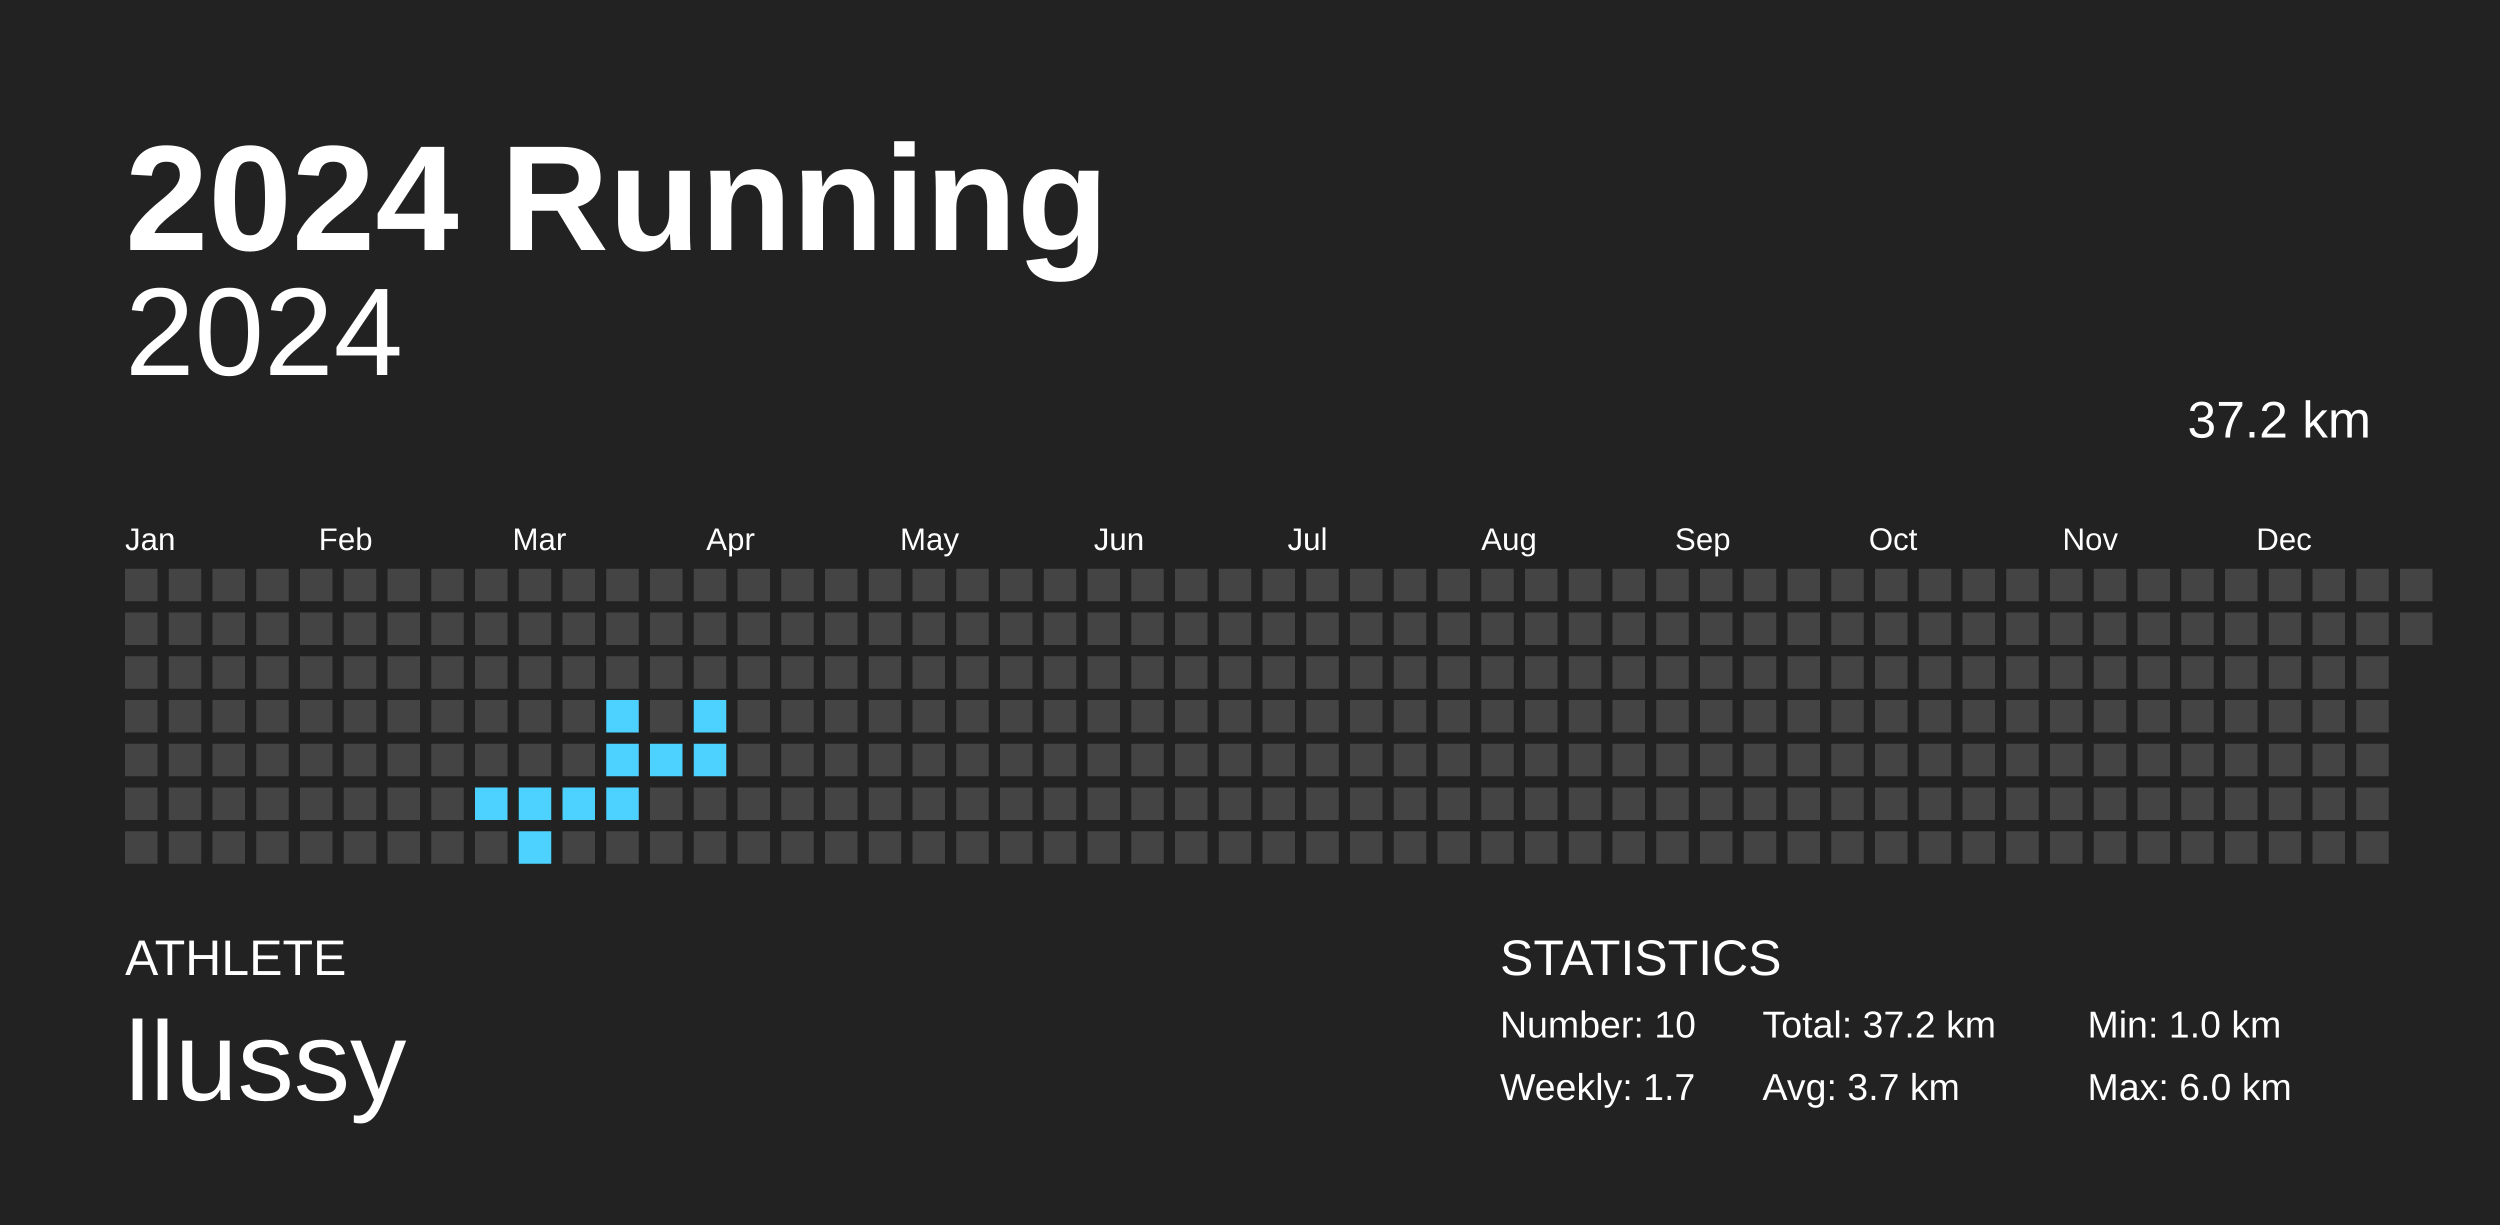
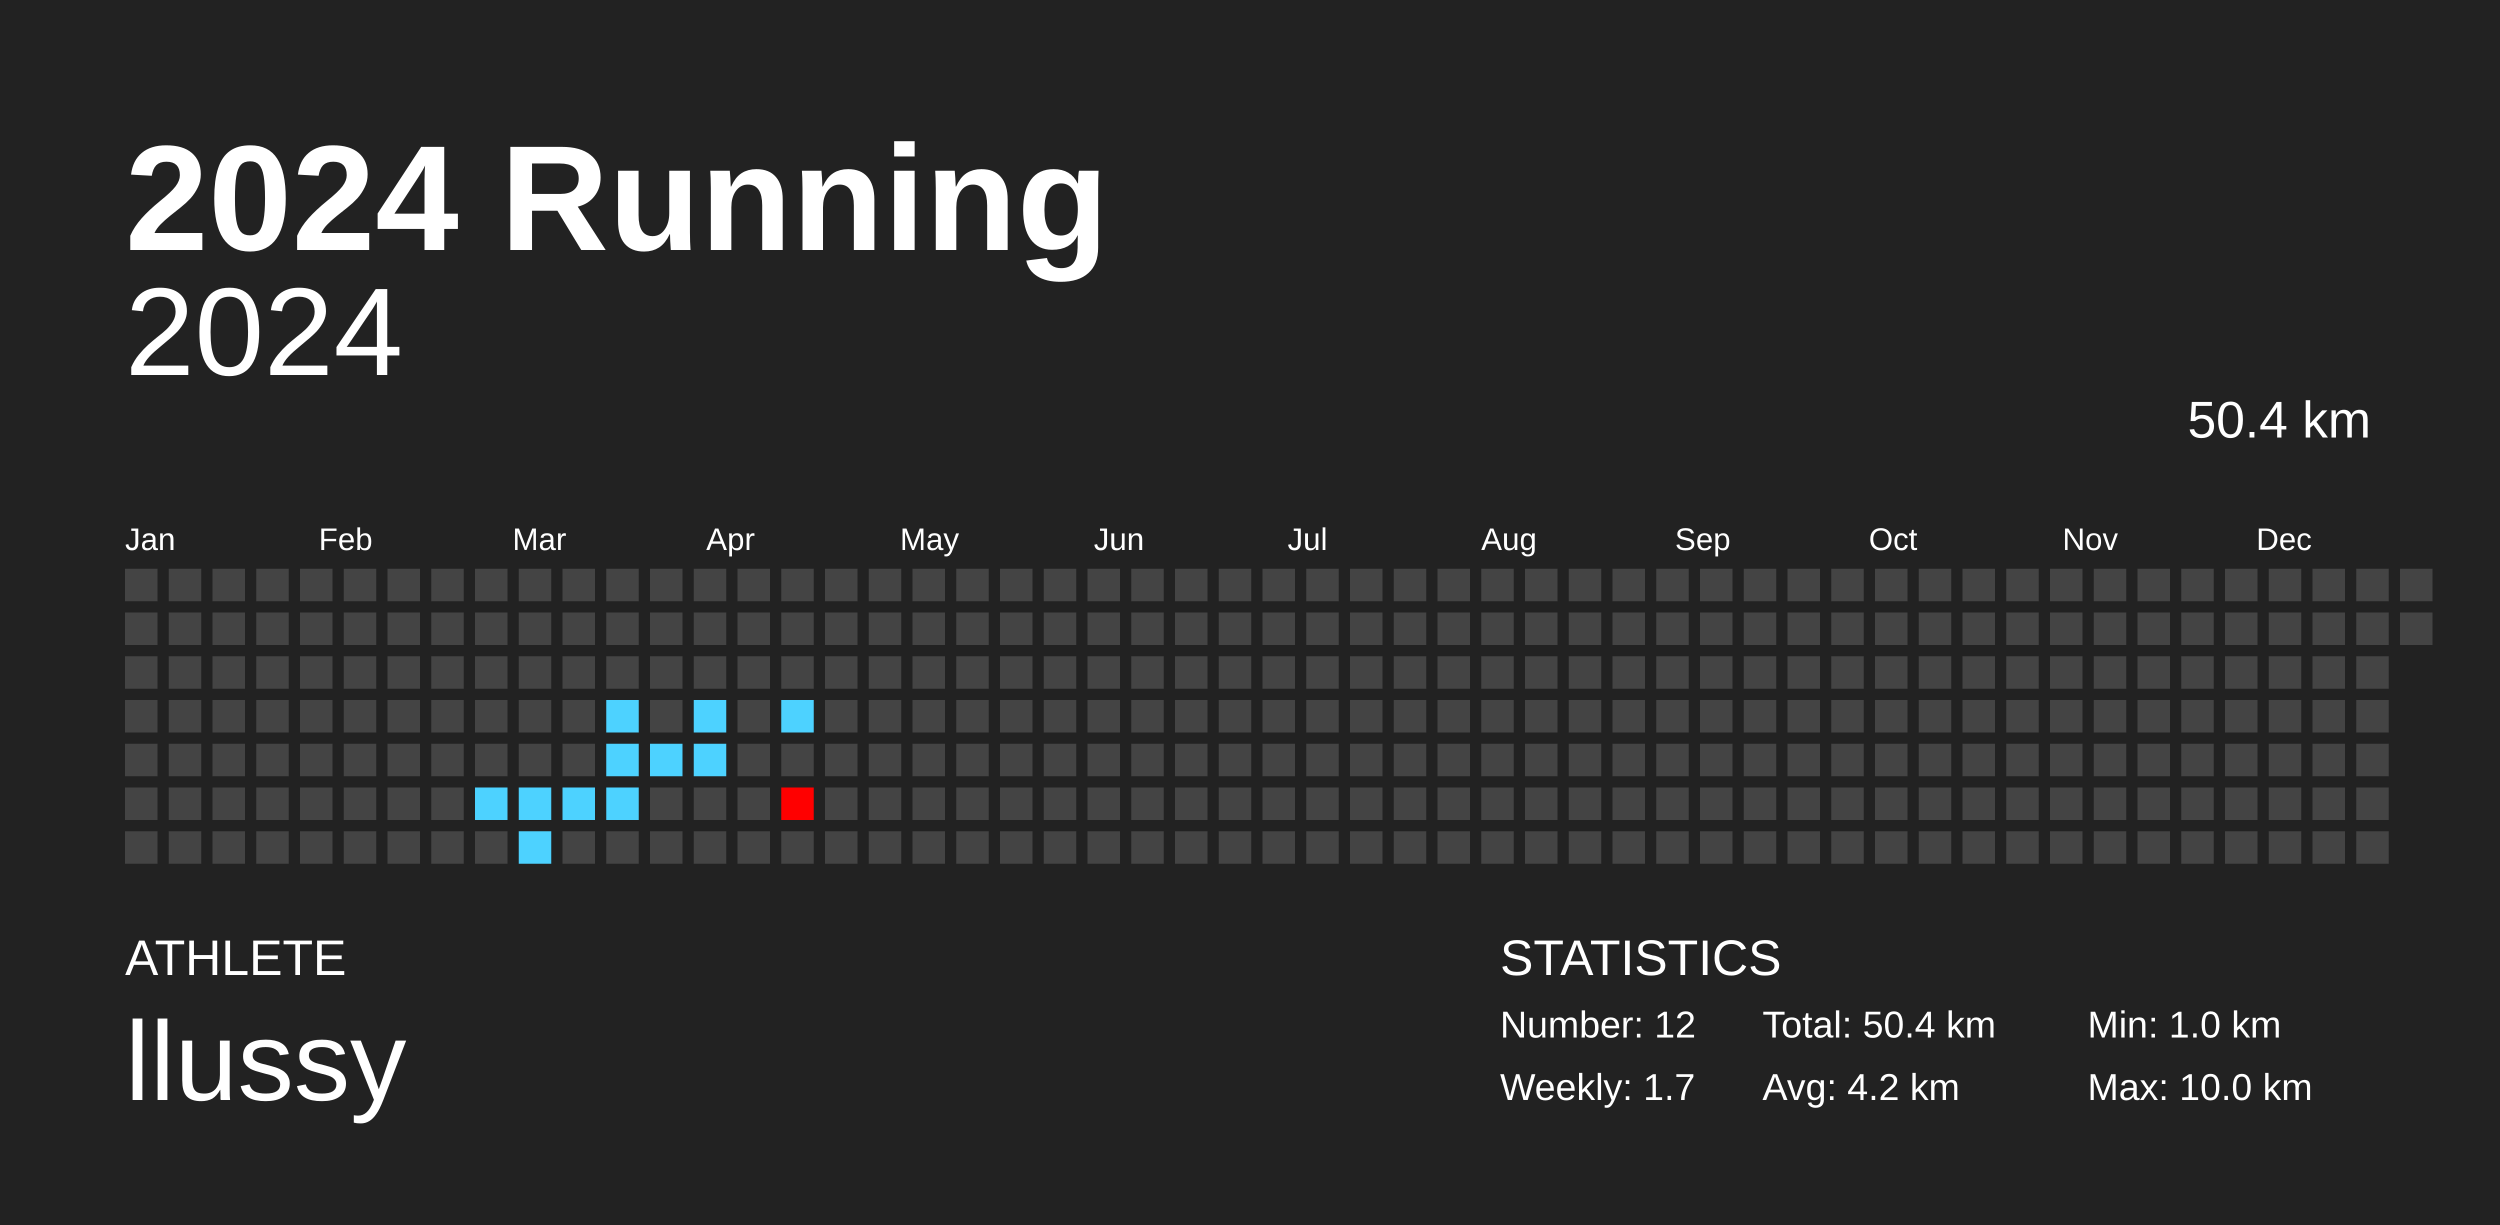
<svg xmlns="http://www.w3.org/2000/svg" baseProfile="full" height="98mm" version="1.1" viewBox="0,0,200,98" width="200mm">
  <defs />
  <rect fill="#222222" height="98" width="200" x="0" y="0" />
  <text fill="#FFFFFF" style="font-size:12px; font-family:Arial; font-weight:bold;" x="10" y="20">2024 Running</text>
  <text fill="#FFFFFF" style="font-size:4px; font-family:Arial" x="10" y="78">ATHLETE</text>
  <text fill="#FFFFFF" style="font-size:9px; font-family:Arial" x="10" y="88">llussy</text>
  <text fill="#FFFFFF" style="font-size:4px; font-family:Arial" x="120" y="78">STATISTICS</text>
-   <text fill="#FFFFFF" style="font-size:3px; font-family:Arial" x="120" y="83">Number: 10</text>
+   <text fill="#FFFFFF" style="font-size:3px; font-family:Arial" x="120" y="83">Number: 12</text>
  <text fill="#FFFFFF" style="font-size:3px; font-family:Arial" x="120" y="88">Weekly: 1.7</text>
-   <text fill="#FFFFFF" style="font-size:3px; font-family:Arial" x="141" y="83">Total: 37.2 km</text>
-   <text fill="#FFFFFF" style="font-size:3px; font-family:Arial" x="141" y="88">Avg: 3.7 km</text>
+   <text fill="#FFFFFF" style="font-size:3px; font-family:Arial" x="141" y="83">Total: 50.4 km</text>
+   <text fill="#FFFFFF" style="font-size:3px; font-family:Arial" x="141" y="88">Avg: 4.2 km</text>
  <text fill="#FFFFFF" style="font-size:3px; font-family:Arial" x="167" y="83">Min: 1.0 km</text>
-   <text fill="#FFFFFF" style="font-size:3px; font-family:Arial" x="167" y="88">Max: 6.0 km</text>
+   <text fill="#FFFFFF" style="font-size:3px; font-family:Arial" x="167" y="88">Max: 10.0 km</text>
  <text alignment-baseline="hanging" fill="#FFFFFF" style="font-size:10.0px; font-family:Arial;" x="10" y="30">2024</text>
-   <text alignment-baseline="hanging" fill="#FFFFFF" style="font-size:4.125px; font-family:Arial;" x="175" y="35">37.2 km</text>
+   <text alignment-baseline="hanging" fill="#FFFFFF" style="font-size:4.125px; font-family:Arial;" x="175" y="35">50.4 km</text>
  <text fill="#FFFFFF" style="font-size:2.5px; font-family:Arial" x="10.0" y="44">Jan</text>
  <text fill="#FFFFFF" style="font-size:2.5px; font-family:Arial" x="25.5" y="44">Feb</text>
  <text fill="#FFFFFF" style="font-size:2.5px; font-family:Arial" x="41.0" y="44">Mar</text>
  <text fill="#FFFFFF" style="font-size:2.5px; font-family:Arial" x="56.5" y="44">Apr</text>
  <text fill="#FFFFFF" style="font-size:2.5px; font-family:Arial" x="72.0" y="44">May</text>
  <text fill="#FFFFFF" style="font-size:2.5px; font-family:Arial" x="87.5" y="44">Jun</text>
  <text fill="#FFFFFF" style="font-size:2.5px; font-family:Arial" x="103.0" y="44">Jul</text>
  <text fill="#FFFFFF" style="font-size:2.5px; font-family:Arial" x="118.5" y="44">Aug</text>
  <text fill="#FFFFFF" style="font-size:2.5px; font-family:Arial" x="134.0" y="44">Sep</text>
  <text fill="#FFFFFF" style="font-size:2.5px; font-family:Arial" x="149.5" y="44">Oct</text>
  <text fill="#FFFFFF" style="font-size:2.5px; font-family:Arial" x="165.0" y="44">Nov</text>
  <text fill="#FFFFFF" style="font-size:2.5px; font-family:Arial" x="180.5" y="44">Dec</text>
  <rect fill="#444444" height="2.6" width="2.6" x="10.0" y="45.5" />
  <rect fill="#444444" height="2.6" width="2.6" x="10.0" y="49.0" />
  <rect fill="#444444" height="2.6" width="2.6" x="10.0" y="52.5" />
  <rect fill="#444444" height="2.6" width="2.6" x="10.0" y="56.0" />
  <rect fill="#444444" height="2.6" width="2.6" x="10.0" y="59.5" />
  <rect fill="#444444" height="2.6" width="2.6" x="10.0" y="63.0" />
  <rect fill="#444444" height="2.6" width="2.6" x="10.0" y="66.5" />
  <rect fill="#444444" height="2.6" width="2.6" x="13.5" y="45.5" />
  <rect fill="#444444" height="2.6" width="2.6" x="13.5" y="49.0" />
  <rect fill="#444444" height="2.6" width="2.6" x="13.5" y="52.5" />
  <rect fill="#444444" height="2.6" width="2.6" x="13.5" y="56.0" />
  <rect fill="#444444" height="2.6" width="2.6" x="13.5" y="59.5" />
  <rect fill="#444444" height="2.6" width="2.6" x="13.5" y="63.0" />
  <rect fill="#444444" height="2.6" width="2.6" x="13.5" y="66.5" />
  <rect fill="#444444" height="2.6" width="2.6" x="17.0" y="45.5" />
  <rect fill="#444444" height="2.6" width="2.6" x="17.0" y="49.0" />
  <rect fill="#444444" height="2.6" width="2.6" x="17.0" y="52.5" />
  <rect fill="#444444" height="2.6" width="2.6" x="17.0" y="56.0" />
  <rect fill="#444444" height="2.6" width="2.6" x="17.0" y="59.5" />
  <rect fill="#444444" height="2.6" width="2.6" x="17.0" y="63.0" />
  <rect fill="#444444" height="2.6" width="2.6" x="17.0" y="66.5" />
  <rect fill="#444444" height="2.6" width="2.6" x="20.5" y="45.5" />
  <rect fill="#444444" height="2.6" width="2.6" x="20.5" y="49.0" />
  <rect fill="#444444" height="2.6" width="2.6" x="20.5" y="52.5" />
  <rect fill="#444444" height="2.6" width="2.6" x="20.5" y="56.0" />
  <rect fill="#444444" height="2.6" width="2.6" x="20.5" y="59.5" />
  <rect fill="#444444" height="2.6" width="2.6" x="20.5" y="63.0" />
  <rect fill="#444444" height="2.6" width="2.6" x="20.5" y="66.5" />
  <rect fill="#444444" height="2.6" width="2.6" x="24.0" y="45.5" />
  <rect fill="#444444" height="2.6" width="2.6" x="24.0" y="49.0" />
  <rect fill="#444444" height="2.6" width="2.6" x="24.0" y="52.5" />
  <rect fill="#444444" height="2.6" width="2.6" x="24.0" y="56.0" />
  <rect fill="#444444" height="2.6" width="2.6" x="24.0" y="59.5" />
  <rect fill="#444444" height="2.6" width="2.6" x="24.0" y="63.0" />
  <rect fill="#444444" height="2.6" width="2.6" x="24.0" y="66.5" />
  <rect fill="#444444" height="2.6" width="2.6" x="27.5" y="45.5" />
  <rect fill="#444444" height="2.6" width="2.6" x="27.5" y="49.0" />
  <rect fill="#444444" height="2.6" width="2.6" x="27.5" y="52.5" />
  <rect fill="#444444" height="2.6" width="2.6" x="27.5" y="56.0" />
  <rect fill="#444444" height="2.6" width="2.6" x="27.5" y="59.5" />
  <rect fill="#444444" height="2.6" width="2.6" x="27.5" y="63.0" />
  <rect fill="#444444" height="2.6" width="2.6" x="27.5" y="66.5" />
  <rect fill="#444444" height="2.6" width="2.6" x="31.0" y="45.5" />
  <rect fill="#444444" height="2.6" width="2.6" x="31.0" y="49.0" />
  <rect fill="#444444" height="2.6" width="2.6" x="31.0" y="52.5" />
  <rect fill="#444444" height="2.6" width="2.6" x="31.0" y="56.0" />
  <rect fill="#444444" height="2.6" width="2.6" x="31.0" y="59.5" />
  <rect fill="#444444" height="2.6" width="2.6" x="31.0" y="63.0" />
  <rect fill="#444444" height="2.6" width="2.6" x="31.0" y="66.5" />
  <rect fill="#444444" height="2.6" width="2.6" x="34.5" y="45.5" />
  <rect fill="#444444" height="2.6" width="2.6" x="34.5" y="49.0" />
  <rect fill="#444444" height="2.6" width="2.6" x="34.5" y="52.5" />
  <rect fill="#444444" height="2.6" width="2.6" x="34.5" y="56.0" />
  <rect fill="#444444" height="2.6" width="2.6" x="34.5" y="59.5" />
  <rect fill="#444444" height="2.6" width="2.6" x="34.5" y="63.0" />
  <rect fill="#444444" height="2.6" width="2.6" x="34.5" y="66.5" />
  <rect fill="#444444" height="2.6" width="2.6" x="38.0" y="45.5" />
  <rect fill="#444444" height="2.6" width="2.6" x="38.0" y="49.0" />
  <rect fill="#444444" height="2.6" width="2.6" x="38.0" y="52.5" />
  <rect fill="#444444" height="2.6" width="2.6" x="38.0" y="56.0" />
  <rect fill="#444444" height="2.6" width="2.6" x="38.0" y="59.5" />
  <rect fill="#4dd2ff" height="2.6" width="2.6" x="38.0" y="63.0" />
  <rect fill="#444444" height="2.6" width="2.6" x="38.0" y="66.5" />
  <rect fill="#444444" height="2.6" width="2.6" x="41.5" y="45.5" />
  <rect fill="#444444" height="2.6" width="2.6" x="41.5" y="49.0" />
  <rect fill="#444444" height="2.6" width="2.6" x="41.5" y="52.5" />
  <rect fill="#444444" height="2.6" width="2.6" x="41.5" y="56.0" />
  <rect fill="#444444" height="2.6" width="2.6" x="41.5" y="59.5" />
  <rect fill="#4dd2ff" height="2.6" width="2.6" x="41.5" y="63.0" />
  <rect fill="#4dd2ff" height="2.6" width="2.6" x="41.5" y="66.5" />
  <rect fill="#444444" height="2.6" width="2.6" x="45.0" y="45.5" />
  <rect fill="#444444" height="2.6" width="2.6" x="45.0" y="49.0" />
  <rect fill="#444444" height="2.6" width="2.6" x="45.0" y="52.5" />
  <rect fill="#444444" height="2.6" width="2.6" x="45.0" y="56.0" />
  <rect fill="#444444" height="2.6" width="2.6" x="45.0" y="59.5" />
  <rect fill="#4dd2ff" height="2.6" width="2.6" x="45.0" y="63.0" />
  <rect fill="#444444" height="2.6" width="2.6" x="45.0" y="66.5" />
  <rect fill="#444444" height="2.6" width="2.6" x="48.5" y="45.5" />
  <rect fill="#444444" height="2.6" width="2.6" x="48.5" y="49.0" />
  <rect fill="#444444" height="2.6" width="2.6" x="48.5" y="52.5" />
  <rect fill="#4dd2ff" height="2.6" width="2.6" x="48.5" y="56.0" />
  <rect fill="#4dd2ff" height="2.6" width="2.6" x="48.5" y="59.5" />
  <rect fill="#4dd2ff" height="2.6" width="2.6" x="48.5" y="63.0" />
  <rect fill="#444444" height="2.6" width="2.6" x="48.5" y="66.5" />
  <rect fill="#444444" height="2.6" width="2.6" x="52.0" y="45.5" />
  <rect fill="#444444" height="2.6" width="2.6" x="52.0" y="49.0" />
  <rect fill="#444444" height="2.6" width="2.6" x="52.0" y="52.5" />
  <rect fill="#444444" height="2.6" width="2.6" x="52.0" y="56.0" />
  <rect fill="#4dd2ff" height="2.6" width="2.6" x="52.0" y="59.5" />
  <rect fill="#444444" height="2.6" width="2.6" x="52.0" y="63.0" />
  <rect fill="#444444" height="2.6" width="2.6" x="52.0" y="66.5" />
  <rect fill="#444444" height="2.6" width="2.6" x="55.5" y="45.5" />
  <rect fill="#444444" height="2.6" width="2.6" x="55.5" y="49.0" />
  <rect fill="#444444" height="2.6" width="2.6" x="55.5" y="52.5" />
  <rect fill="#4dd2ff" height="2.6" width="2.6" x="55.5" y="56.0" />
  <rect fill="#4dd2ff" height="2.6" width="2.6" x="55.5" y="59.5" />
  <rect fill="#444444" height="2.6" width="2.6" x="55.5" y="63.0" />
  <rect fill="#444444" height="2.6" width="2.6" x="55.5" y="66.5" />
  <rect fill="#444444" height="2.6" width="2.6" x="59.0" y="45.5" />
  <rect fill="#444444" height="2.6" width="2.6" x="59.0" y="49.0" />
  <rect fill="#444444" height="2.6" width="2.6" x="59.0" y="52.5" />
  <rect fill="#444444" height="2.6" width="2.6" x="59.0" y="56.0" />
  <rect fill="#444444" height="2.6" width="2.6" x="59.0" y="59.5" />
  <rect fill="#444444" height="2.6" width="2.6" x="59.0" y="63.0" />
  <rect fill="#444444" height="2.6" width="2.6" x="59.0" y="66.5" />
  <rect fill="#444444" height="2.6" width="2.6" x="62.5" y="45.5" />
  <rect fill="#444444" height="2.6" width="2.6" x="62.5" y="49.0" />
  <rect fill="#444444" height="2.6" width="2.6" x="62.5" y="52.5" />
-   <rect fill="#444444" height="2.6" width="2.6" x="62.5" y="56.0" />
+   <rect fill="#4dd2ff" height="2.6" width="2.6" x="62.5" y="56.0" />
  <rect fill="#444444" height="2.6" width="2.6" x="62.5" y="59.5" />
-   <rect fill="#444444" height="2.6" width="2.6" x="62.5" y="63.0" />
+   <rect fill="#ff0000" height="2.6" width="2.6" x="62.5" y="63.0" />
  <rect fill="#444444" height="2.6" width="2.6" x="62.5" y="66.5" />
  <rect fill="#444444" height="2.6" width="2.6" x="66.0" y="45.5" />
  <rect fill="#444444" height="2.6" width="2.6" x="66.0" y="49.0" />
  <rect fill="#444444" height="2.6" width="2.6" x="66.0" y="52.5" />
  <rect fill="#444444" height="2.6" width="2.6" x="66.0" y="56.0" />
  <rect fill="#444444" height="2.6" width="2.6" x="66.0" y="59.5" />
  <rect fill="#444444" height="2.6" width="2.6" x="66.0" y="63.0" />
  <rect fill="#444444" height="2.6" width="2.6" x="66.0" y="66.5" />
  <rect fill="#444444" height="2.6" width="2.6" x="69.5" y="45.5" />
  <rect fill="#444444" height="2.6" width="2.6" x="69.5" y="49.0" />
  <rect fill="#444444" height="2.6" width="2.6" x="69.5" y="52.5" />
  <rect fill="#444444" height="2.6" width="2.6" x="69.5" y="56.0" />
  <rect fill="#444444" height="2.6" width="2.6" x="69.5" y="59.5" />
  <rect fill="#444444" height="2.6" width="2.6" x="69.5" y="63.0" />
  <rect fill="#444444" height="2.6" width="2.6" x="69.5" y="66.5" />
  <rect fill="#444444" height="2.6" width="2.6" x="73.0" y="45.5" />
  <rect fill="#444444" height="2.6" width="2.6" x="73.0" y="49.0" />
  <rect fill="#444444" height="2.6" width="2.6" x="73.0" y="52.5" />
  <rect fill="#444444" height="2.6" width="2.6" x="73.0" y="56.0" />
  <rect fill="#444444" height="2.6" width="2.6" x="73.0" y="59.5" />
  <rect fill="#444444" height="2.6" width="2.6" x="73.0" y="63.0" />
  <rect fill="#444444" height="2.6" width="2.6" x="73.0" y="66.5" />
  <rect fill="#444444" height="2.6" width="2.6" x="76.5" y="45.5" />
  <rect fill="#444444" height="2.6" width="2.6" x="76.5" y="49.0" />
  <rect fill="#444444" height="2.6" width="2.6" x="76.5" y="52.5" />
  <rect fill="#444444" height="2.6" width="2.6" x="76.5" y="56.0" />
  <rect fill="#444444" height="2.6" width="2.6" x="76.5" y="59.5" />
  <rect fill="#444444" height="2.6" width="2.6" x="76.5" y="63.0" />
  <rect fill="#444444" height="2.6" width="2.6" x="76.5" y="66.5" />
  <rect fill="#444444" height="2.6" width="2.6" x="80.0" y="45.5" />
  <rect fill="#444444" height="2.6" width="2.6" x="80.0" y="49.0" />
  <rect fill="#444444" height="2.6" width="2.6" x="80.0" y="52.5" />
  <rect fill="#444444" height="2.6" width="2.6" x="80.0" y="56.0" />
  <rect fill="#444444" height="2.6" width="2.6" x="80.0" y="59.5" />
  <rect fill="#444444" height="2.6" width="2.6" x="80.0" y="63.0" />
  <rect fill="#444444" height="2.6" width="2.6" x="80.0" y="66.5" />
  <rect fill="#444444" height="2.6" width="2.6" x="83.5" y="45.5" />
  <rect fill="#444444" height="2.6" width="2.6" x="83.5" y="49.0" />
  <rect fill="#444444" height="2.6" width="2.6" x="83.5" y="52.5" />
  <rect fill="#444444" height="2.6" width="2.6" x="83.5" y="56.0" />
  <rect fill="#444444" height="2.6" width="2.6" x="83.5" y="59.5" />
  <rect fill="#444444" height="2.6" width="2.6" x="83.5" y="63.0" />
  <rect fill="#444444" height="2.6" width="2.6" x="83.5" y="66.5" />
  <rect fill="#444444" height="2.6" width="2.6" x="87.0" y="45.5" />
  <rect fill="#444444" height="2.6" width="2.6" x="87.0" y="49.0" />
  <rect fill="#444444" height="2.6" width="2.6" x="87.0" y="52.5" />
  <rect fill="#444444" height="2.6" width="2.6" x="87.0" y="56.0" />
  <rect fill="#444444" height="2.6" width="2.6" x="87.0" y="59.5" />
  <rect fill="#444444" height="2.6" width="2.6" x="87.0" y="63.0" />
  <rect fill="#444444" height="2.6" width="2.6" x="87.0" y="66.5" />
  <rect fill="#444444" height="2.6" width="2.6" x="90.5" y="45.5" />
  <rect fill="#444444" height="2.6" width="2.6" x="90.5" y="49.0" />
  <rect fill="#444444" height="2.6" width="2.6" x="90.5" y="52.5" />
  <rect fill="#444444" height="2.6" width="2.6" x="90.5" y="56.0" />
  <rect fill="#444444" height="2.6" width="2.6" x="90.5" y="59.5" />
  <rect fill="#444444" height="2.6" width="2.6" x="90.5" y="63.0" />
  <rect fill="#444444" height="2.6" width="2.6" x="90.5" y="66.5" />
  <rect fill="#444444" height="2.6" width="2.6" x="94.0" y="45.5" />
  <rect fill="#444444" height="2.6" width="2.6" x="94.0" y="49.0" />
  <rect fill="#444444" height="2.6" width="2.6" x="94.0" y="52.5" />
  <rect fill="#444444" height="2.6" width="2.6" x="94.0" y="56.0" />
  <rect fill="#444444" height="2.6" width="2.6" x="94.0" y="59.5" />
  <rect fill="#444444" height="2.6" width="2.6" x="94.0" y="63.0" />
  <rect fill="#444444" height="2.6" width="2.6" x="94.0" y="66.5" />
  <rect fill="#444444" height="2.6" width="2.6" x="97.5" y="45.5" />
  <rect fill="#444444" height="2.6" width="2.6" x="97.5" y="49.0" />
  <rect fill="#444444" height="2.6" width="2.6" x="97.5" y="52.5" />
  <rect fill="#444444" height="2.6" width="2.6" x="97.5" y="56.0" />
  <rect fill="#444444" height="2.6" width="2.6" x="97.5" y="59.5" />
  <rect fill="#444444" height="2.6" width="2.6" x="97.5" y="63.0" />
  <rect fill="#444444" height="2.6" width="2.6" x="97.5" y="66.5" />
  <rect fill="#444444" height="2.6" width="2.6" x="101.0" y="45.5" />
  <rect fill="#444444" height="2.6" width="2.6" x="101.0" y="49.0" />
  <rect fill="#444444" height="2.6" width="2.6" x="101.0" y="52.5" />
  <rect fill="#444444" height="2.6" width="2.6" x="101.0" y="56.0" />
  <rect fill="#444444" height="2.6" width="2.6" x="101.0" y="59.5" />
  <rect fill="#444444" height="2.6" width="2.6" x="101.0" y="63.0" />
  <rect fill="#444444" height="2.6" width="2.6" x="101.0" y="66.5" />
  <rect fill="#444444" height="2.6" width="2.6" x="104.5" y="45.5" />
  <rect fill="#444444" height="2.6" width="2.6" x="104.5" y="49.0" />
  <rect fill="#444444" height="2.6" width="2.6" x="104.5" y="52.5" />
  <rect fill="#444444" height="2.6" width="2.6" x="104.5" y="56.0" />
  <rect fill="#444444" height="2.6" width="2.6" x="104.5" y="59.5" />
  <rect fill="#444444" height="2.6" width="2.6" x="104.5" y="63.0" />
  <rect fill="#444444" height="2.6" width="2.6" x="104.5" y="66.5" />
  <rect fill="#444444" height="2.6" width="2.6" x="108.0" y="45.5" />
  <rect fill="#444444" height="2.6" width="2.6" x="108.0" y="49.0" />
  <rect fill="#444444" height="2.6" width="2.6" x="108.0" y="52.5" />
  <rect fill="#444444" height="2.6" width="2.6" x="108.0" y="56.0" />
  <rect fill="#444444" height="2.6" width="2.6" x="108.0" y="59.5" />
  <rect fill="#444444" height="2.6" width="2.6" x="108.0" y="63.0" />
  <rect fill="#444444" height="2.6" width="2.6" x="108.0" y="66.5" />
  <rect fill="#444444" height="2.6" width="2.6" x="111.5" y="45.5" />
  <rect fill="#444444" height="2.6" width="2.6" x="111.5" y="49.0" />
  <rect fill="#444444" height="2.6" width="2.6" x="111.5" y="52.5" />
  <rect fill="#444444" height="2.6" width="2.6" x="111.5" y="56.0" />
  <rect fill="#444444" height="2.6" width="2.6" x="111.5" y="59.5" />
  <rect fill="#444444" height="2.6" width="2.6" x="111.5" y="63.0" />
  <rect fill="#444444" height="2.6" width="2.6" x="111.5" y="66.5" />
  <rect fill="#444444" height="2.6" width="2.6" x="115.0" y="45.5" />
  <rect fill="#444444" height="2.6" width="2.6" x="115.0" y="49.0" />
  <rect fill="#444444" height="2.6" width="2.6" x="115.0" y="52.5" />
  <rect fill="#444444" height="2.6" width="2.6" x="115.0" y="56.0" />
  <rect fill="#444444" height="2.6" width="2.6" x="115.0" y="59.5" />
  <rect fill="#444444" height="2.6" width="2.6" x="115.0" y="63.0" />
  <rect fill="#444444" height="2.6" width="2.6" x="115.0" y="66.5" />
  <rect fill="#444444" height="2.6" width="2.6" x="118.5" y="45.5" />
  <rect fill="#444444" height="2.6" width="2.6" x="118.5" y="49.0" />
  <rect fill="#444444" height="2.6" width="2.6" x="118.5" y="52.5" />
  <rect fill="#444444" height="2.6" width="2.6" x="118.5" y="56.0" />
  <rect fill="#444444" height="2.6" width="2.6" x="118.5" y="59.5" />
  <rect fill="#444444" height="2.6" width="2.6" x="118.5" y="63.0" />
  <rect fill="#444444" height="2.6" width="2.6" x="118.5" y="66.5" />
  <rect fill="#444444" height="2.6" width="2.6" x="122.0" y="45.5" />
  <rect fill="#444444" height="2.6" width="2.6" x="122.0" y="49.0" />
  <rect fill="#444444" height="2.6" width="2.6" x="122.0" y="52.5" />
  <rect fill="#444444" height="2.6" width="2.6" x="122.0" y="56.0" />
  <rect fill="#444444" height="2.6" width="2.6" x="122.0" y="59.5" />
  <rect fill="#444444" height="2.6" width="2.6" x="122.0" y="63.0" />
  <rect fill="#444444" height="2.6" width="2.6" x="122.0" y="66.5" />
  <rect fill="#444444" height="2.6" width="2.6" x="125.5" y="45.5" />
  <rect fill="#444444" height="2.6" width="2.6" x="125.5" y="49.0" />
  <rect fill="#444444" height="2.6" width="2.6" x="125.5" y="52.5" />
  <rect fill="#444444" height="2.6" width="2.6" x="125.5" y="56.0" />
  <rect fill="#444444" height="2.6" width="2.6" x="125.5" y="59.5" />
  <rect fill="#444444" height="2.6" width="2.6" x="125.5" y="63.0" />
  <rect fill="#444444" height="2.6" width="2.6" x="125.5" y="66.5" />
  <rect fill="#444444" height="2.6" width="2.6" x="129.0" y="45.5" />
  <rect fill="#444444" height="2.6" width="2.6" x="129.0" y="49.0" />
  <rect fill="#444444" height="2.6" width="2.6" x="129.0" y="52.5" />
  <rect fill="#444444" height="2.6" width="2.6" x="129.0" y="56.0" />
  <rect fill="#444444" height="2.6" width="2.6" x="129.0" y="59.5" />
  <rect fill="#444444" height="2.6" width="2.6" x="129.0" y="63.0" />
  <rect fill="#444444" height="2.6" width="2.6" x="129.0" y="66.5" />
  <rect fill="#444444" height="2.6" width="2.6" x="132.5" y="45.5" />
  <rect fill="#444444" height="2.6" width="2.6" x="132.5" y="49.0" />
  <rect fill="#444444" height="2.6" width="2.6" x="132.5" y="52.5" />
  <rect fill="#444444" height="2.6" width="2.6" x="132.5" y="56.0" />
  <rect fill="#444444" height="2.6" width="2.6" x="132.5" y="59.5" />
  <rect fill="#444444" height="2.6" width="2.6" x="132.5" y="63.0" />
  <rect fill="#444444" height="2.6" width="2.6" x="132.5" y="66.5" />
  <rect fill="#444444" height="2.6" width="2.6" x="136.0" y="45.5" />
  <rect fill="#444444" height="2.6" width="2.6" x="136.0" y="49.0" />
  <rect fill="#444444" height="2.6" width="2.6" x="136.0" y="52.5" />
  <rect fill="#444444" height="2.6" width="2.6" x="136.0" y="56.0" />
  <rect fill="#444444" height="2.6" width="2.6" x="136.0" y="59.5" />
  <rect fill="#444444" height="2.6" width="2.6" x="136.0" y="63.0" />
  <rect fill="#444444" height="2.6" width="2.6" x="136.0" y="66.5" />
  <rect fill="#444444" height="2.6" width="2.6" x="139.5" y="45.5" />
  <rect fill="#444444" height="2.6" width="2.6" x="139.5" y="49.0" />
  <rect fill="#444444" height="2.6" width="2.6" x="139.5" y="52.5" />
  <rect fill="#444444" height="2.6" width="2.6" x="139.5" y="56.0" />
  <rect fill="#444444" height="2.6" width="2.6" x="139.5" y="59.5" />
  <rect fill="#444444" height="2.6" width="2.6" x="139.5" y="63.0" />
  <rect fill="#444444" height="2.6" width="2.6" x="139.5" y="66.5" />
  <rect fill="#444444" height="2.6" width="2.6" x="143.0" y="45.5" />
  <rect fill="#444444" height="2.6" width="2.6" x="143.0" y="49.0" />
  <rect fill="#444444" height="2.6" width="2.6" x="143.0" y="52.5" />
  <rect fill="#444444" height="2.6" width="2.6" x="143.0" y="56.0" />
  <rect fill="#444444" height="2.6" width="2.6" x="143.0" y="59.5" />
  <rect fill="#444444" height="2.6" width="2.6" x="143.0" y="63.0" />
  <rect fill="#444444" height="2.6" width="2.6" x="143.0" y="66.5" />
  <rect fill="#444444" height="2.6" width="2.6" x="146.5" y="45.5" />
  <rect fill="#444444" height="2.6" width="2.6" x="146.5" y="49.0" />
  <rect fill="#444444" height="2.6" width="2.6" x="146.5" y="52.5" />
  <rect fill="#444444" height="2.6" width="2.6" x="146.5" y="56.0" />
  <rect fill="#444444" height="2.6" width="2.6" x="146.5" y="59.5" />
  <rect fill="#444444" height="2.6" width="2.6" x="146.5" y="63.0" />
  <rect fill="#444444" height="2.6" width="2.6" x="146.5" y="66.5" />
  <rect fill="#444444" height="2.6" width="2.6" x="150.0" y="45.5" />
  <rect fill="#444444" height="2.6" width="2.6" x="150.0" y="49.0" />
  <rect fill="#444444" height="2.6" width="2.6" x="150.0" y="52.5" />
  <rect fill="#444444" height="2.6" width="2.6" x="150.0" y="56.0" />
  <rect fill="#444444" height="2.6" width="2.6" x="150.0" y="59.5" />
  <rect fill="#444444" height="2.6" width="2.6" x="150.0" y="63.0" />
  <rect fill="#444444" height="2.6" width="2.6" x="150.0" y="66.5" />
  <rect fill="#444444" height="2.6" width="2.6" x="153.5" y="45.5" />
  <rect fill="#444444" height="2.6" width="2.6" x="153.5" y="49.0" />
  <rect fill="#444444" height="2.6" width="2.6" x="153.5" y="52.5" />
  <rect fill="#444444" height="2.6" width="2.6" x="153.5" y="56.0" />
  <rect fill="#444444" height="2.6" width="2.6" x="153.5" y="59.5" />
  <rect fill="#444444" height="2.6" width="2.6" x="153.5" y="63.0" />
  <rect fill="#444444" height="2.6" width="2.6" x="153.5" y="66.5" />
  <rect fill="#444444" height="2.6" width="2.6" x="157.0" y="45.5" />
  <rect fill="#444444" height="2.6" width="2.6" x="157.0" y="49.0" />
  <rect fill="#444444" height="2.6" width="2.6" x="157.0" y="52.5" />
  <rect fill="#444444" height="2.6" width="2.6" x="157.0" y="56.0" />
  <rect fill="#444444" height="2.6" width="2.6" x="157.0" y="59.5" />
  <rect fill="#444444" height="2.6" width="2.6" x="157.0" y="63.0" />
  <rect fill="#444444" height="2.6" width="2.6" x="157.0" y="66.5" />
  <rect fill="#444444" height="2.6" width="2.6" x="160.5" y="45.5" />
  <rect fill="#444444" height="2.6" width="2.6" x="160.5" y="49.0" />
  <rect fill="#444444" height="2.6" width="2.6" x="160.5" y="52.5" />
  <rect fill="#444444" height="2.6" width="2.6" x="160.5" y="56.0" />
  <rect fill="#444444" height="2.6" width="2.6" x="160.5" y="59.5" />
  <rect fill="#444444" height="2.6" width="2.6" x="160.5" y="63.0" />
  <rect fill="#444444" height="2.6" width="2.6" x="160.5" y="66.5" />
  <rect fill="#444444" height="2.6" width="2.6" x="164.0" y="45.5" />
  <rect fill="#444444" height="2.6" width="2.6" x="164.0" y="49.0" />
  <rect fill="#444444" height="2.6" width="2.6" x="164.0" y="52.5" />
  <rect fill="#444444" height="2.6" width="2.6" x="164.0" y="56.0" />
  <rect fill="#444444" height="2.6" width="2.6" x="164.0" y="59.5" />
  <rect fill="#444444" height="2.6" width="2.6" x="164.0" y="63.0" />
  <rect fill="#444444" height="2.6" width="2.6" x="164.0" y="66.5" />
  <rect fill="#444444" height="2.6" width="2.6" x="167.5" y="45.5" />
  <rect fill="#444444" height="2.6" width="2.6" x="167.5" y="49.0" />
  <rect fill="#444444" height="2.6" width="2.6" x="167.5" y="52.5" />
  <rect fill="#444444" height="2.6" width="2.6" x="167.5" y="56.0" />
  <rect fill="#444444" height="2.6" width="2.6" x="167.5" y="59.5" />
  <rect fill="#444444" height="2.6" width="2.6" x="167.5" y="63.0" />
  <rect fill="#444444" height="2.6" width="2.6" x="167.5" y="66.5" />
  <rect fill="#444444" height="2.6" width="2.6" x="171.0" y="45.5" />
  <rect fill="#444444" height="2.6" width="2.6" x="171.0" y="49.0" />
  <rect fill="#444444" height="2.6" width="2.6" x="171.0" y="52.5" />
  <rect fill="#444444" height="2.6" width="2.6" x="171.0" y="56.0" />
  <rect fill="#444444" height="2.6" width="2.6" x="171.0" y="59.5" />
  <rect fill="#444444" height="2.6" width="2.6" x="171.0" y="63.0" />
  <rect fill="#444444" height="2.6" width="2.6" x="171.0" y="66.5" />
  <rect fill="#444444" height="2.6" width="2.6" x="174.5" y="45.5" />
  <rect fill="#444444" height="2.6" width="2.6" x="174.5" y="49.0" />
  <rect fill="#444444" height="2.6" width="2.6" x="174.5" y="52.5" />
  <rect fill="#444444" height="2.6" width="2.6" x="174.5" y="56.0" />
  <rect fill="#444444" height="2.6" width="2.6" x="174.5" y="59.5" />
  <rect fill="#444444" height="2.6" width="2.6" x="174.5" y="63.0" />
  <rect fill="#444444" height="2.6" width="2.6" x="174.5" y="66.5" />
  <rect fill="#444444" height="2.6" width="2.6" x="178.0" y="45.5" />
  <rect fill="#444444" height="2.6" width="2.6" x="178.0" y="49.0" />
  <rect fill="#444444" height="2.6" width="2.6" x="178.0" y="52.5" />
  <rect fill="#444444" height="2.6" width="2.6" x="178.0" y="56.0" />
  <rect fill="#444444" height="2.6" width="2.6" x="178.0" y="59.5" />
  <rect fill="#444444" height="2.6" width="2.6" x="178.0" y="63.0" />
  <rect fill="#444444" height="2.6" width="2.6" x="178.0" y="66.5" />
  <rect fill="#444444" height="2.6" width="2.6" x="181.5" y="45.5" />
  <rect fill="#444444" height="2.6" width="2.6" x="181.5" y="49.0" />
  <rect fill="#444444" height="2.6" width="2.6" x="181.5" y="52.5" />
  <rect fill="#444444" height="2.6" width="2.6" x="181.5" y="56.0" />
  <rect fill="#444444" height="2.6" width="2.6" x="181.5" y="59.5" />
  <rect fill="#444444" height="2.6" width="2.6" x="181.5" y="63.0" />
  <rect fill="#444444" height="2.6" width="2.6" x="181.5" y="66.5" />
  <rect fill="#444444" height="2.6" width="2.6" x="185.0" y="45.5" />
  <rect fill="#444444" height="2.6" width="2.6" x="185.0" y="49.0" />
  <rect fill="#444444" height="2.6" width="2.6" x="185.0" y="52.5" />
  <rect fill="#444444" height="2.6" width="2.6" x="185.0" y="56.0" />
  <rect fill="#444444" height="2.6" width="2.6" x="185.0" y="59.5" />
  <rect fill="#444444" height="2.6" width="2.6" x="185.0" y="63.0" />
  <rect fill="#444444" height="2.6" width="2.6" x="185.0" y="66.5" />
  <rect fill="#444444" height="2.6" width="2.6" x="188.5" y="45.5" />
  <rect fill="#444444" height="2.6" width="2.6" x="188.5" y="49.0" />
  <rect fill="#444444" height="2.6" width="2.6" x="188.5" y="52.5" />
  <rect fill="#444444" height="2.6" width="2.6" x="188.5" y="56.0" />
  <rect fill="#444444" height="2.6" width="2.6" x="188.5" y="59.5" />
  <rect fill="#444444" height="2.6" width="2.6" x="188.5" y="63.0" />
  <rect fill="#444444" height="2.6" width="2.6" x="188.5" y="66.5" />
  <rect fill="#444444" height="2.6" width="2.6" x="192.0" y="45.5" />
  <rect fill="#444444" height="2.6" width="2.6" x="192.0" y="49.0" />
</svg>
